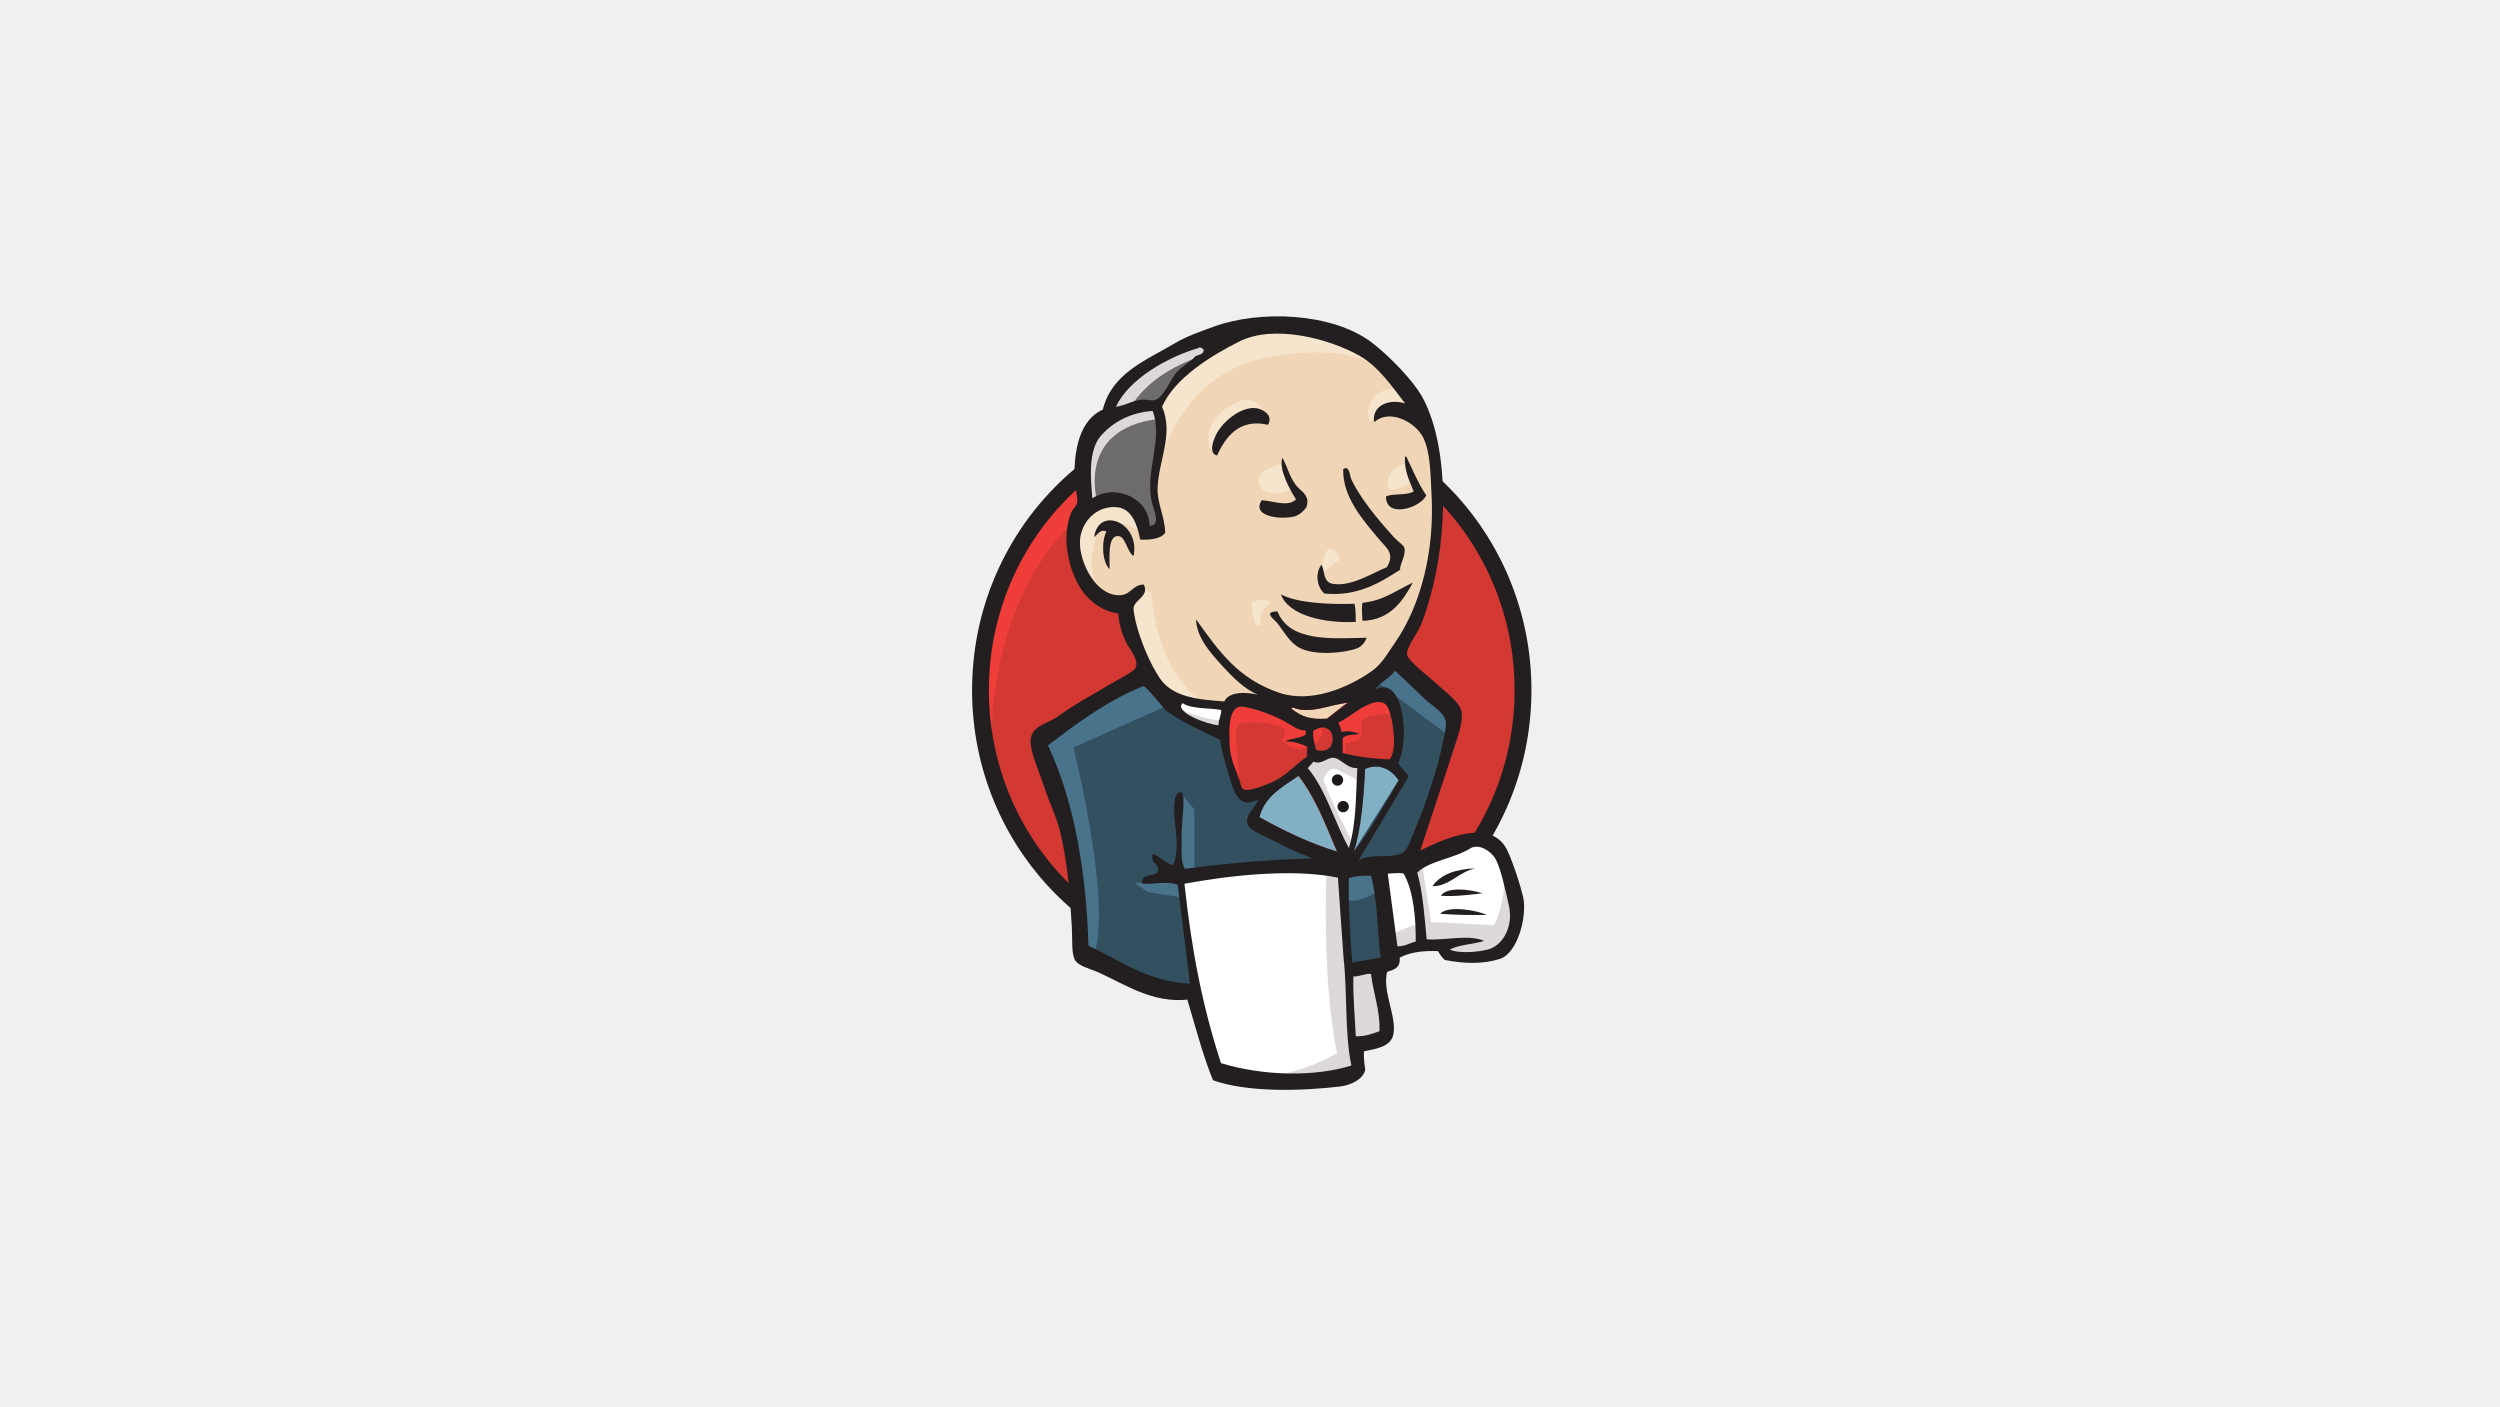
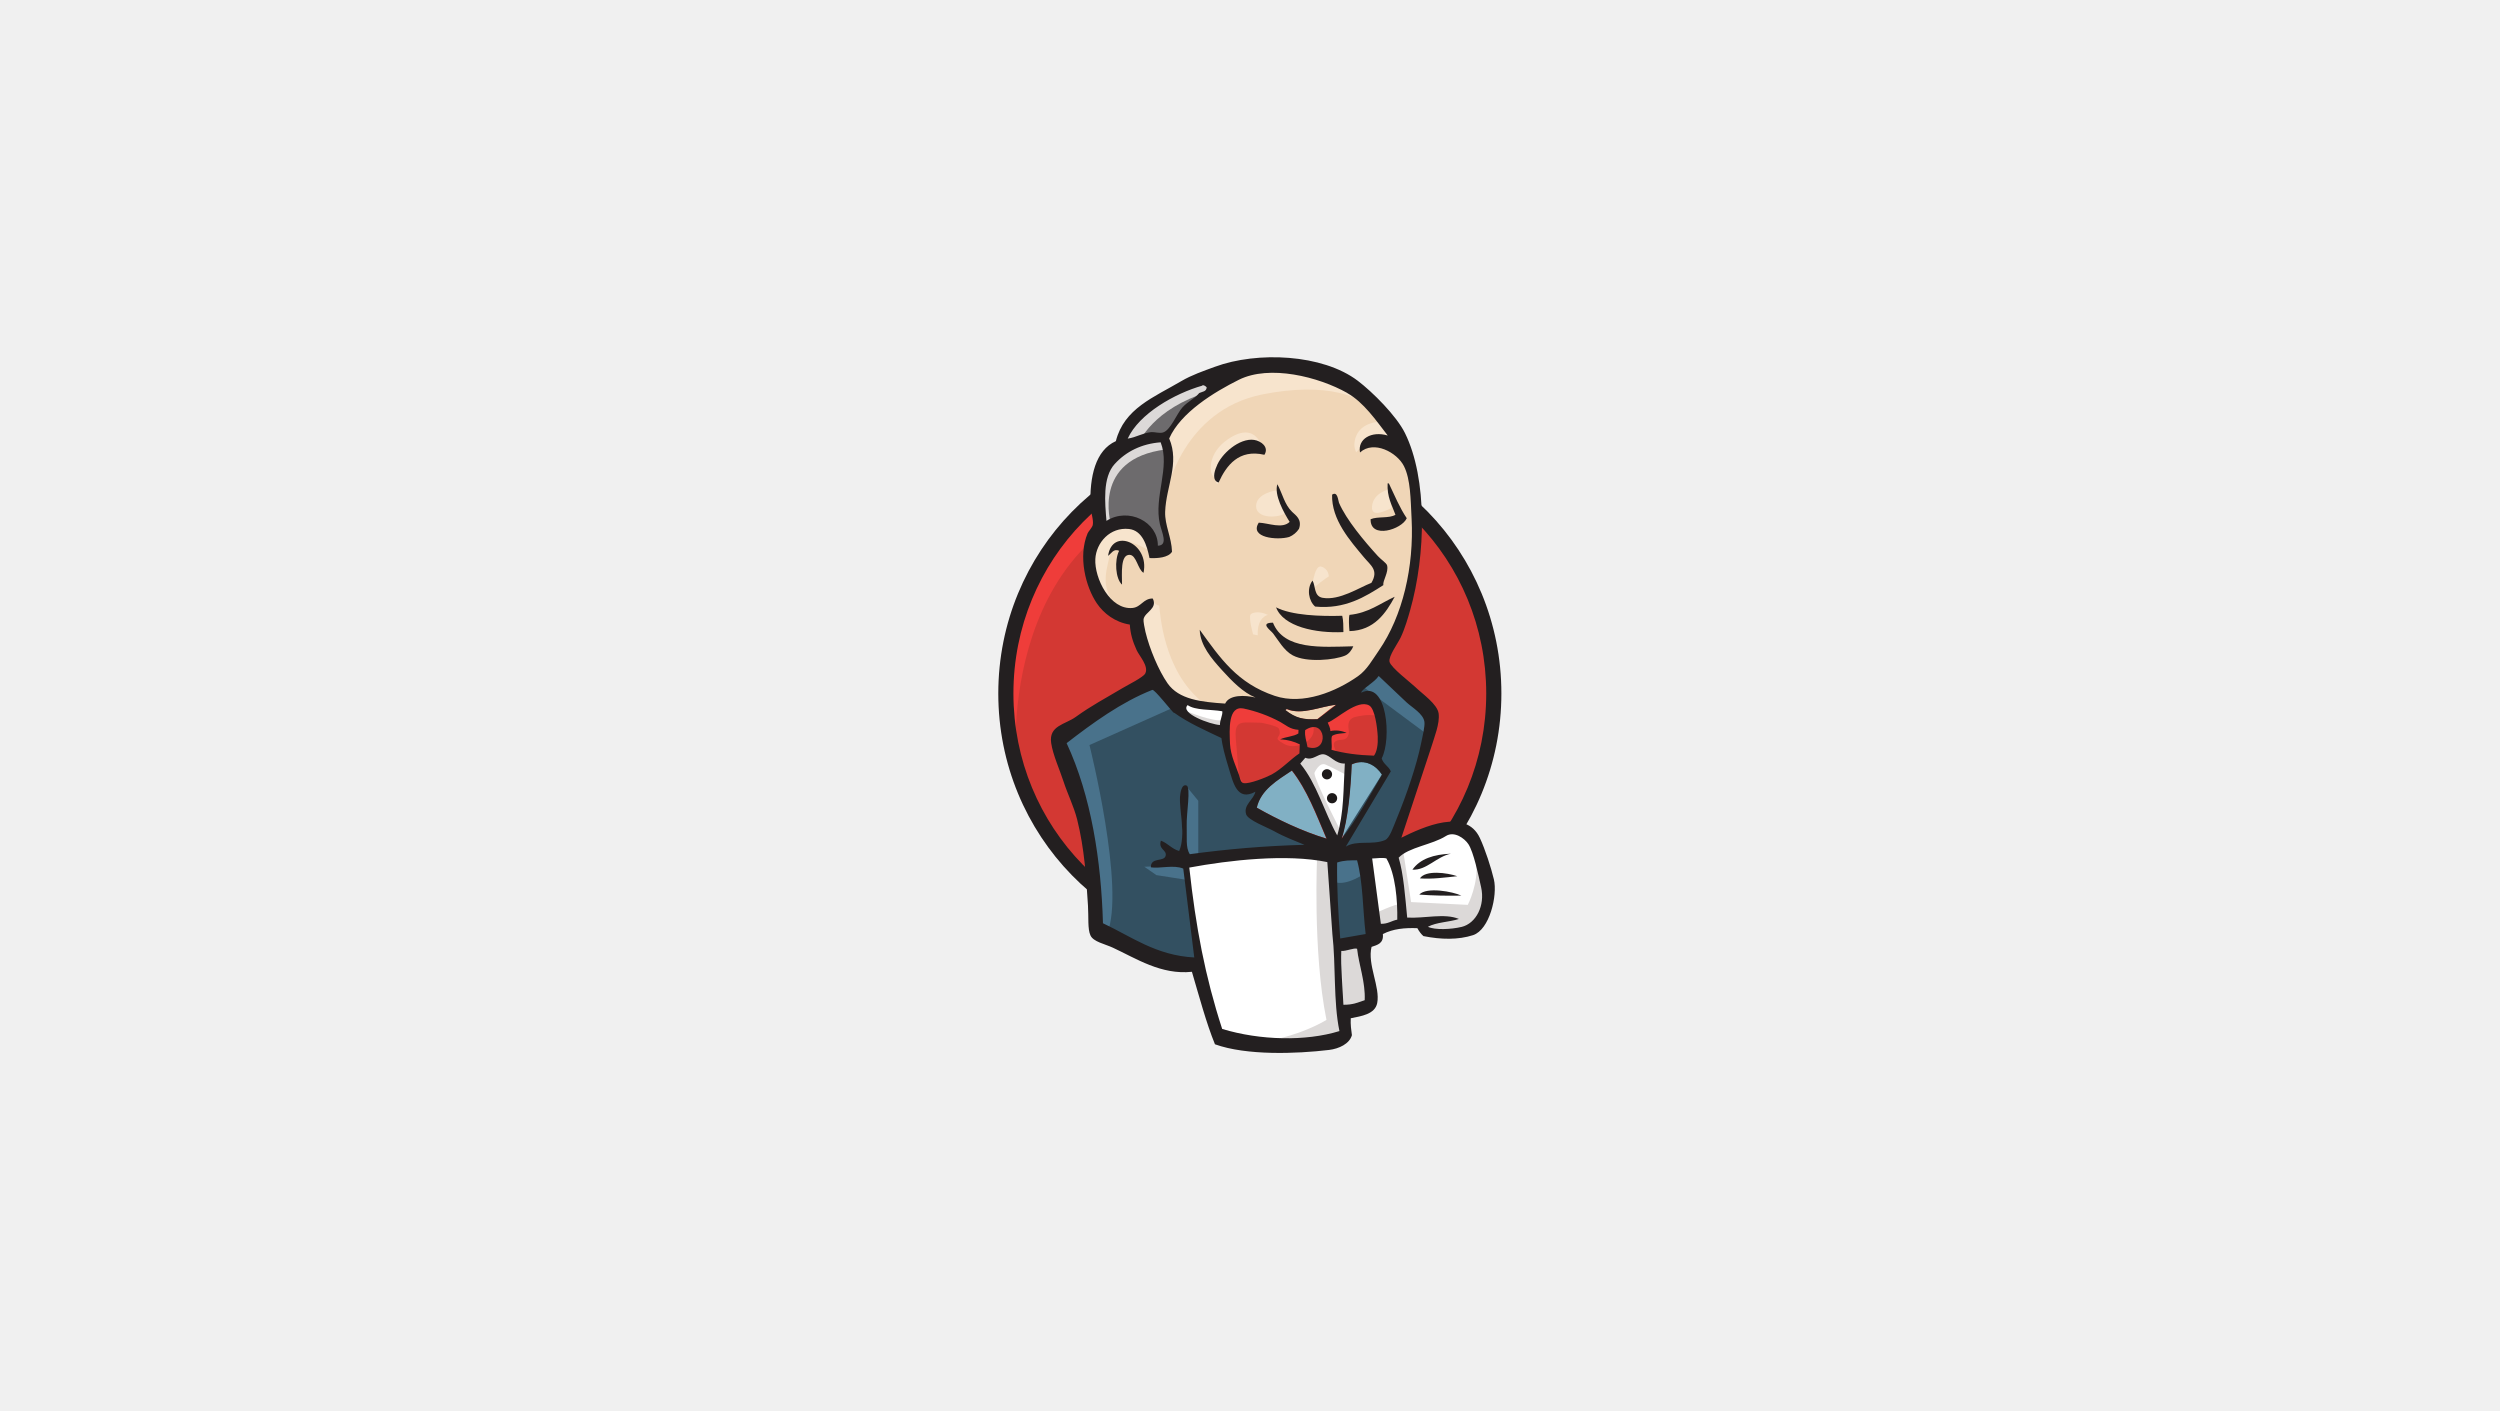
- <svg xmlns="http://www.w3.org/2000/svg" width="103.434" height="58.182" viewBox="-35.717 -13.091 103.434 58.182">
+ <svg xmlns="http://www.w3.org/2000/svg" width="115.004" height="64.874" viewBox="-41.422 -16.437 115.004 64.874">
  <style>.B{fill-rule:evenodd}.C{fill:#dcd9d8}.D{fill:#d33833}.E{fill:#231f20}.F{fill:#f7e4cd}.G{stroke:#d33833}.H{stroke-width:.257}</style>
  <path d="M27.295 15.42c0 6.34-5.025 11.48-11.223 11.48S4.85 21.76 4.85 15.42 9.874 3.94 16.072 3.94s11.223 5.14 11.223 11.48" class="B D" />
  <path d="M5.306 18.263S4.494 6.292 15.524 5.95l-.77-1.283-5.986 2-1.7 1.967-1.496 2.865-.855 3.335.257 2.223" fill="#ef3d3a" />
  <path d="M8.385 7.59c-1.97 2.015-3.188 4.797-3.188 7.874s1.22 5.86 3.188 7.873 4.685 3.257 7.687 3.257 5.717-1.243 7.687-3.257 3.188-4.797 3.188-7.873-1.22-5.86-3.188-7.874-4.685-3.257-7.687-3.257-5.717 1.243-7.687 3.257zm-.498 16.235c-2.093-2.14-3.386-5.098-3.386-8.36s1.294-6.22 3.386-8.36 4.988-3.468 8.185-3.467 6.093 1.327 8.185 3.467 3.387 5.098 3.387 8.36-1.294 6.22-3.387 8.36-4.988 3.467-8.185 3.467-6.093-1.327-8.185-3.467" class="E" />
  <g class="B">
    <path d="M20.796 15.484l-1.7.257-2.31.257-1.496.043-1.454-.043-1.112-.342-.983-1.07-.77-2.18-.17-.47-1.026-.342-.6-.983L8.74 9.2l.47-1.24 1.112-.385.898.428.428.94.513-.086.17-.214-.17-.983-.043-1.24.257-1.7-.01-.977.78-1.246 1.368-.983L16.905.477l2.65.385 2.31 1.667 1.07 1.7.684 1.24.17 3.078-.513 2.65-.94 2.35-.898 1.24" fill="#f0d6b7" />
    <path d="M19.342 22.88l-6.114.257v1.026l.513 3.59-.257.3L9.21 26.6l-.3-.513-.428-4.83-.983-2.907-.214-.684 3.42-2.35 1.07-.428.94 1.154.812.727.94.3.427.128.513 2.223.385.47.983-.342-.684 1.325 3.72 1.753-.47.257" fill="#335061" />
    <path d="M9.21 7.96l1.112-.385.898.428.428.94.513-.086.128-.513-.257-.983.257-2.352-.214-1.283.77-.898 1.667-1.325-.47-.64-2.352 1.154-.983.77-.556 1.197-.855 1.154-.257 1.368.17 1.454" fill="#6d6b6d" />
    <path d="M10.962 3.94s.64-1.582 3.207-2.35.128-.556.128-.556l-2.78 1.07-1.07 1.07-.47.855.983-.086M9.68 7.66s-.898-2.993 2.523-3.42l-.128-.513-2.35.556-.684 2.223.17 1.454.47-.3" class="C" />
    <path d="M11.048 11.636l.56-.542a.36.36 0 0 0 .295.329c.043.3.17 2.993 2 4.447.168.133-1.368-.214-1.368-.214l-1.368-2.138m7.738-2.695s.1-1.296.45-1.196.35.45.35.45-.848.548-.798.748" class="F" />
  </g>
  <path d="M22.464 6.077s-.705.15-.77.77.77.128.898.086M17.3 6.12s-.94.128-.94.727 1.07.556 1.368.3" class="F" />
  <g class="B">
    <path d="M11.475 8.9S9.85 7.916 9.68 8.857s-.556 1.625.257 2.608l-.556-.17-.513-1.325-.17-1.283.983-1.026 1.112.086.64.513.043.64m.77-2.694s.727-3.762 4.404-4.5c3.027-.598 4.617.128 5.216.812 0 0-2.694-3.206-5.26-2.223s-4.446 2.8-4.406 3.943l.043 1.967m9.92-3.25s-1.24-.043-1.283 1.07a.86.86 0 0 0 .085.342s.984-1.112 1.582-.513m-5.813.628s-.213-1.706-1.668-.714c-.94.64-.855 1.54-.684 1.7s.125.515.255.28.087-1.006.558-1.22 1.24-.453 1.54-.055" class="F" />
    <path d="M12.715 16.04l-4.02 1.796s1.667 6.627.812 8.68l-.6-.214-.043-2.523L7.756 19l-.47-1.325 4.2-2.822 1.24 1.197m.404 3.655l.57.696v2.565h-.684l-.085-2c0-.214.085-.983.085-.983m.127 3.367l-1.924.085.556.385 1.368.214" fill="#49728b" />
    <g fill="#335061">
      <path d="M19.727 22.923l1.582-.043.385 3.934-1.625.214-.342-4.104" />
      <path d="M20.155 22.923l2.394-.128.983-2.608c0-.128.855-3.59.855-3.59l-1.924-2.01-.385-.342-1.026 1.026v3.976l-.898 3.677" />
    </g>
    <path d="M21.224 22.624l-1.496.3.214 1.197c.556.257 1.496-.428 1.496-.428m-.172-8.55l2.993 2.223.086-1.026-2.266-2.095-.812.898" fill="#49728b" />
    <path d="M14.627 31.346l-.885-3.592-.44-2.65-.073-1.967 4.006-.213h2.493l-.227 4.5.385 3.463-.043.64-3.25.257-1.967-.428" fill="#fff" />
    <path d="M19.17 22.88s-.214 4.447.428 7.6c0 0-1.283.812-3.164 1.026l3.59-.128.428-.257-.513-7.012-.128-1.497" class="C" />
    <path d="M21.767 26.472l1.667-.47 3.164-.17.47-1.454-.855-2.523-.983-.128-1.368.428-1.313.64-.697-.128-.543.213" fill="#fff" />
    <path d="M21.737 25.616s1.112-.513 1.283-.47l-.47-2.352.556-.214.385 2.48 2.608.128s.513-.983.385-2l.47 1.368.043.77-.684 1.026-.77.17-1.283-.043-.428-.556-1.496.214-.47.17" class="C" />
  </g>
  <path d="M20.056 22.58l-.94-2.394-.983-1.41s.214-.6.513-.6h.983l.94.342-.085 1.582-.428 2.48" fill="#fff" />
  <path d="M20.24 21.77s-1.197-2.31-1.197-2.65c0 0 .214-.513.513-.385s.94.47.94.47v-.812l-1.454-.3-.983.128 1.667 3.934.342.043" class="B C" />
  <path d="M15.01 16.125l-1.184-.13-1.112-.342v.385l.543.6 1.7.77" fill="#fff" />
  <g class="B">
    <path d="M13.1 16.254s1.325.556 1.753.428l.043.513-1.197-.256-.727-.513.128-.17" class="C" />
    <path d="M21.762 18.323c-.725-.02-1.38-.107-1.955-.27.04-.235-.034-.466.025-.636.16-.115.428-.113.67-.14-.21-.103-.503-.143-.744-.084-.006-.163-.08-.264-.123-.392.408-.146 1.37-1.1 1.912-.784.258.15.368 1.01.388 1.426.017.346-.03.696-.173.88" class="D" />
  </g>
  <path d="M21.762 18.323c-.725-.02-1.38-.107-1.955-.27.04-.235-.034-.466.025-.636.16-.115.428-.113.67-.14-.21-.103-.503-.143-.744-.084-.006-.163-.08-.264-.123-.392.408-.146 1.37-1.1 1.912-.784.258.15.368 1.01.388 1.426.017.346-.03.696-.173.88z" fill="none" class="G H" />
  <path d="M18.293 17.137l-.006.166c-.227.15-.592.147-.84.272.366.016.655.104.905.23l-.016.415c-.415.284-.794.708-1.283.974-.23.126-1.042.45-1.288.393-.14-.032-.152-.205-.207-.368-.118-.35-.39-.903-.415-1.428-.03-.663-.097-1.773.617-1.637a6.38 6.38 0 0 1 1.692.619c.273.15.43.333.844.365" class="B D" />
  <path d="M18.293 17.137l-.006.166c-.227.15-.592.147-.84.272.366.016.655.104.905.23l-.016.415c-.415.284-.794.708-1.283.974-.23.126-1.042.45-1.288.393-.14-.032-.152-.205-.207-.368-.118-.35-.39-.903-.415-1.428-.03-.663-.097-1.773.617-1.637a6.38 6.38 0 0 1 1.692.619c.273.15.43.333.844.365z" fill="none" class="G H" />
  <path d="M18.705 17.928c-.063-.36-.137-.464-.108-.78.963-.642 1.143 1.102.108.78" class="B D" />
  <path d="M18.705 17.928c-.063-.36-.137-.464-.108-.78.963-.642 1.143 1.102.108.78z" fill="none" class="G H" />
  <path d="M20.1 18.22s-.3-.428-.086-.556.428 0 .556-.214 0-.342.043-.6.257-.3.47-.342.812-.128.898.086l-.257-.77-.513-.17-1.625.94-.086.47v.94m-3.9 1.626l-.166-2c-.1-.995.24-.822 1.102-.822.132 0 .8.157.86.257.233.476-.4.37.27.73.556.303 1.538-.184 1.313-.858-.126-.15-.655-.047-.845-.145l-1.002-.52c-.425-.22-1.407-.542-1.86-.234-1.148.78.072 2.732.482 3.546" fill="#ef3d3a" class="B" />
  <path d="M16.735 4.483c-1.165-.27-1.744.488-2.098 1.275-.315-.076-.2-.505-.1-.724.2-.574 1.05-1.337 1.736-1.234.296.045.696.315.472.683M22.413 5.8l.055.002c.263.547.5 1.127.823 1.6-.223.518-1.685.977-1.663.046.316-.138.862-.028 1.143-.205-.162-.445-.396-.824-.36-1.453m-5.08.034c.25.458.33.94.686 1.285.16.156.47.346.317.78a1 1 0 0 1-.45.375c-.555.164-1.85.034-1.4-.658.46.02 1.076.298 1.42-.035-.264-.42-.733-1.255-.56-1.746m4.87 4.655c-.836.537-1.768 1.12-3.138.986-.293-.254-.404-.82-.12-1.195.148.254.055.723.468.793.777.133 1.682-.475 2.24-.688.347-.585-.03-.8-.342-1.176-.64-.77-1.497-1.726-1.466-2.88.258-.187.28.286.318.372.334.78 1.174 1.78 1.787 2.45.15.165.4.323.426.432.08.317-.207.696-.174.907m-11.03-.567c-.262-.15-.324-.808-.632-.827-.44-.027-.36.855-.358 1.37-.303-.275-.356-1.12-.134-1.555-.253-.124-.367.137-.507.23.18-1.312 1.92-.6 1.63.783m11.555 1.1c-.4.74-.94 1.556-2.082 1.58-.023-.24-.04-.603.001-.747.873-.084 1.412-.528 2.08-.833m-5.47.48c.728.383 2.067.424 3.057.395.053.217.052.485.054.75-1.273.063-2.777-.25-3.1-1.145m-.14.714c.504 1.265 2.235 1.12 3.695 1.084-.064.164-.204.358-.377.428-.468.2-1.758.335-2.407-.01-.412-.22-.676-.714-.902-1.004-.1-.14-.652-.498-.008-.5" class="E B" />
  <path d="M22.144 19.196l-1.858 2.945c.294-.864.42-2.31.464-3.414.615-.288 1.142.065 1.394.47" fill="#81b0c4" class="B" />
  <path d="M25.324 22.834c-.662.132-1.127.776-1.772.734.355-.5.976-.7 1.772-.734m.292 1.036c-.54.057-1.173.144-1.72.1.26-.396 1.257-.26 1.72-.1m.187.892c-.606.013-1.36.001-1.936-.047.34-.366 1.543-.136 1.936.047" class="E B" />
  <path d="M21.003 27.206c.087.76.39 1.533.35 2.366-.335.113-.528.212-.977.21l-.098-2.467c.22.015.547-.158.724-.1" class="B C" />
  <path d="M20.026 15.986c-.304.2-.564.447-.856.66-.648.032-1.002-.045-1.478-.417.008-.03.056-.017.057-.053.694.31 1.576-.126 2.277-.19" fill="#f0d6b7" class="B" />
  <path d="M16.383 20.716c.19-.826.938-1.254 1.616-1.71.7.89 1.126 2.03 1.595 3.134-1.108-.334-2.24-.876-3.21-1.425" fill="#81b0c4" class="B" />
  <path d="M20.28 27.316c-.028.675.066 1.76.098 2.467.45.001.642-.098.977-.21.038-.834-.264-1.605-.35-2.366-.177-.047-.503.125-.724.1zm-6.992-3.84c.296 2.722.725 5 1.512 7.42 1.746.53 3.85.576 5.394.098-.283-1.36-.16-3.017-.325-4.47l-.232-3.303c-1.87-.39-4.513-.09-6.348.252zm6.8-.235c-.016 1.17.052 2.322.142 3.493l1.17-.204c-.135-1.127-.12-2.395-.395-3.392-.32.003-.6-.004-.918.103zm2.277-.188c-.213-.05-.46-.002-.665.002l.4 3.005c.32.01.49-.14.755-.192.014-.878-.077-2.088-.5-2.815zm3.448 3.15c.668-.162 1.087-.98.9-1.82-.125-.564-.348-1.627-.587-1.988-.176-.267-.655-.617-1.037-.372-.622.398-1.717.514-2.17.995.227.757.298 1.796.392 2.755.777.048 1.732-.214 2.378.064-.45.146-1.036.147-1.425.36.318.154 1.064.123 1.55.005zm-6.208-4.06c-.47-1.103-.895-2.246-1.595-3.134-.678.455-1.425.883-1.616 1.71.97.55 2.103 1.09 3.21 1.425zm1.156-3.415c-.044 1.103-.17 2.55-.464 3.414.7-.893 1.267-1.933 1.858-2.945-.252-.404-.78-.757-1.394-.47zm-1.3-.466c-.266-.03-.49.305-.837.16l-.232.268c.763.92 1.1 2.224 1.7 3.304.316-1.038.28-2.175.35-3.308-.434.028-.675-.393-.98-.425zm-.843-1.112c-.028.315.045.418.108.78 1.035.324.854-1.42-.108-.78zm-1.148-.377a6.38 6.38 0 0 0-1.692-.619c-.714-.137-.647.974-.617 1.637.024.525.297 1.08.415 1.428.056.163.068.335.207.368.246.057 1.057-.267 1.288-.393.49-.267.868-.7 1.283-.974l.016-.415c-.25-.124-.538-.213-.905-.23.25-.125.614-.123.84-.272l.006-.166c-.414-.032-.57-.216-.844-.365zm-4.26-.774c-.37.376 1.038.888 1.487.916-.003-.238.136-.462.108-.633-.533-.094-1.233-.032-1.594-.283zm4.56.176c-.002.037-.05.023-.057.053.476.372.83.45 1.478.417l.856-.66c-.7.063-1.583.498-2.277.19zm4.186 1.27c-.02-.418-.13-1.276-.388-1.426-.542-.316-1.505.638-1.912.784.044.128.118.23.123.392.24-.06.535-.02.744.084-.242.027-.5.025-.67.14-.06.17.014.4-.025.636.574.162 1.23.248 1.955.27.14-.183.19-.533.173-.88zm-9.37-1.082c-.116-.083-.903-1.106-1-1.064-1.423.56-2.753 1.53-3.942 2.45 1.134 2.432 1.59 5.413 1.672 8.285 1.3.607 2.44 1.483 4.2 1.574l-.506-4.088c-.443-.187-1.078.008-1.492-.058-.004-.5.633-.22.686-.554.04-.254-.35-.273-.223-.673.324.118.494.378.84.475.316-.69-.004-1.912.04-2.5.01-.108.054-.6.297-.514.215.076-.012 1.31.01 1.855.02.503-.06 1 .143 1.306 1.703-.232 3.433-.382 5.275-.432-.405-.174-.887-.34-1.415-.636-.286-.16-1.188-.497-1.27-.77-.132-.433.346-.664.427-1.035-.86.47-1.027-.45-1.23-1.1-.184-.59-.29-1.03-.334-1.37-.74-.353-1.532-.7-2.17-1.163zm8.617-.94c1.186-.575 1.4 2.15.935 3.026.072.262.32.362.42.597l-2.07 3.463c.502-.313 1.22-.056 1.8-.3.216-.085.372-.58.536-.975.45-1.088.922-2.46 1.132-3.5.047-.237.177-.752.148-.963-.052-.377-.563-.657-.824-.9l-1.28-1.212c-.203.3-.638.5-.804.744zM9.855 4.908c-.565.622-.447 1.786-.378 2.615 1.02-.642 2.376.05 2.364 1.143.488-.013.182-.61.094-.993-.288-1.254.486-2.616.035-3.763-.875.066-1.593.424-2.114.998zM13.897 1.3c-1.28.362-2.918 1.292-3.443 2.44.407-.06.69-.264 1.09-.3.152-.01.35.064.525.02.347-.086.64-.865.903-1.155.256-.283.563-.404.773-.662.135-.065.335-.06.342-.263-.06-.063-.12-.1-.2-.1zm6.657.34C19.227.893 16.98.33 15.568 1.033c-1.14.568-2.68 1.508-3.205 2.7.49 1.15-.145 2.203-.186 3.37-.022.62.292 1.163.316 1.84-.168.277-.68.31-1.036.292-.12-.598-.33-1.27-.944-1.338-.87-.095-1.508.626-1.548 1.38-.047.886.68 2.355 1.712 2.253.398-.04.496-.44.93-.435.235.47-.363.617-.424.952-.016.087.05.426.088.585.187.774.605 1.775 1.016 2.364.522.747 1.546.86 2.65.933.197-.424.922-.39 1.395-.278-.566-.224-1.093-.768-1.53-1.25-.5-.552-1.01-1.145-1.035-1.867.947 1.314 1.73 2.462 3.452 3.04 1.303.437 2.826-.2 3.827-.904.416-.292.664-.756.96-1.18 1.105-1.6 1.62-3.86 1.508-6.06-.047-.907-.045-1.81-.35-2.42-.318-.638-1.394-1.21-2.024-.632-.117-.62.524-1.004 1.276-.78-.536-.692-1.1-1.524-1.862-1.954zm2.473 20.467c1.037-.516 2.975-1.388 3.626.002.24.512.522 1.378.646 1.907.176.746-.2 2.314-.957 2.565-.677.22-1.468.208-2.284.044-.096-.08-.203-.22-.278-.364-.583-.023-1.128.03-1.588.27.044.43-.248.5-.52.59-.203.803.405 1.852.26 2.584-.104.522-.746.602-1.217.7-.015.3.02.532.053.777-.108.397-.592.624-1.05.68-1.508.18-3.798.263-5.25-.26-.405-.993-.724-2.2-1.06-3.335-1.415.15-2.56-.61-3.638-1.11-.374-.173-.9-.27-1.03-.566-.135-.288-.08-.84-.113-1.36-.085-1.33-.16-2.615-.5-3.978-.158-.612-.433-1.15-.625-1.74-.177-.546-.487-1.22-.568-1.766-.12-.807.64-.852 1.126-1.202.75-.54 1.34-.84 2.155-1.328.24-.145.968-.5 1.05-.68.164-.334-.282-.805-.4-1.067-.19-.414-.287-.766-.314-1.175-.683-.108-1.2-.514-1.513-.972-.517-.758-.876-2.16-.428-3.227.035-.084.2-.25.236-.378.05-.254-.096-.592-.105-.862-.047-1.387.235-2.58 1.168-3 .38-1.5 1.735-2.01 3.013-2.762.478-.28 1.004-.46 1.548-.66 1.95-.718 4.944-.583 6.563.642.686.52 1.784 1.615 2.176 2.41 1.037 2.095.963 5.597.238 8.146-.097.342-.24.845-.436 1.256-.138.287-.565.86-.513 1.115.053.262.975.962 1.173 1.153.356.343 1.032.8 1.087 1.232.06.46-.203 1.092-.336 1.537l-1.38 4.18" class="B E" />
  <path d="M16.107 11.83c.056-.075.366-.19.8.02 0 0-.513.086-.47.94l-.214-.043s-.22-.776-.114-.918" class="B F" />
  <path d="M19.856 19.182c0 .13-.105.235-.235.235s-.235-.105-.235-.235.105-.235.235-.235.235.105.235.235m.234 1.1c0 .13-.105.235-.235.235s-.235-.105-.235-.235.105-.235.235-.235.235.105.235.235" fill="#1d1919" class="B" />
</svg>
